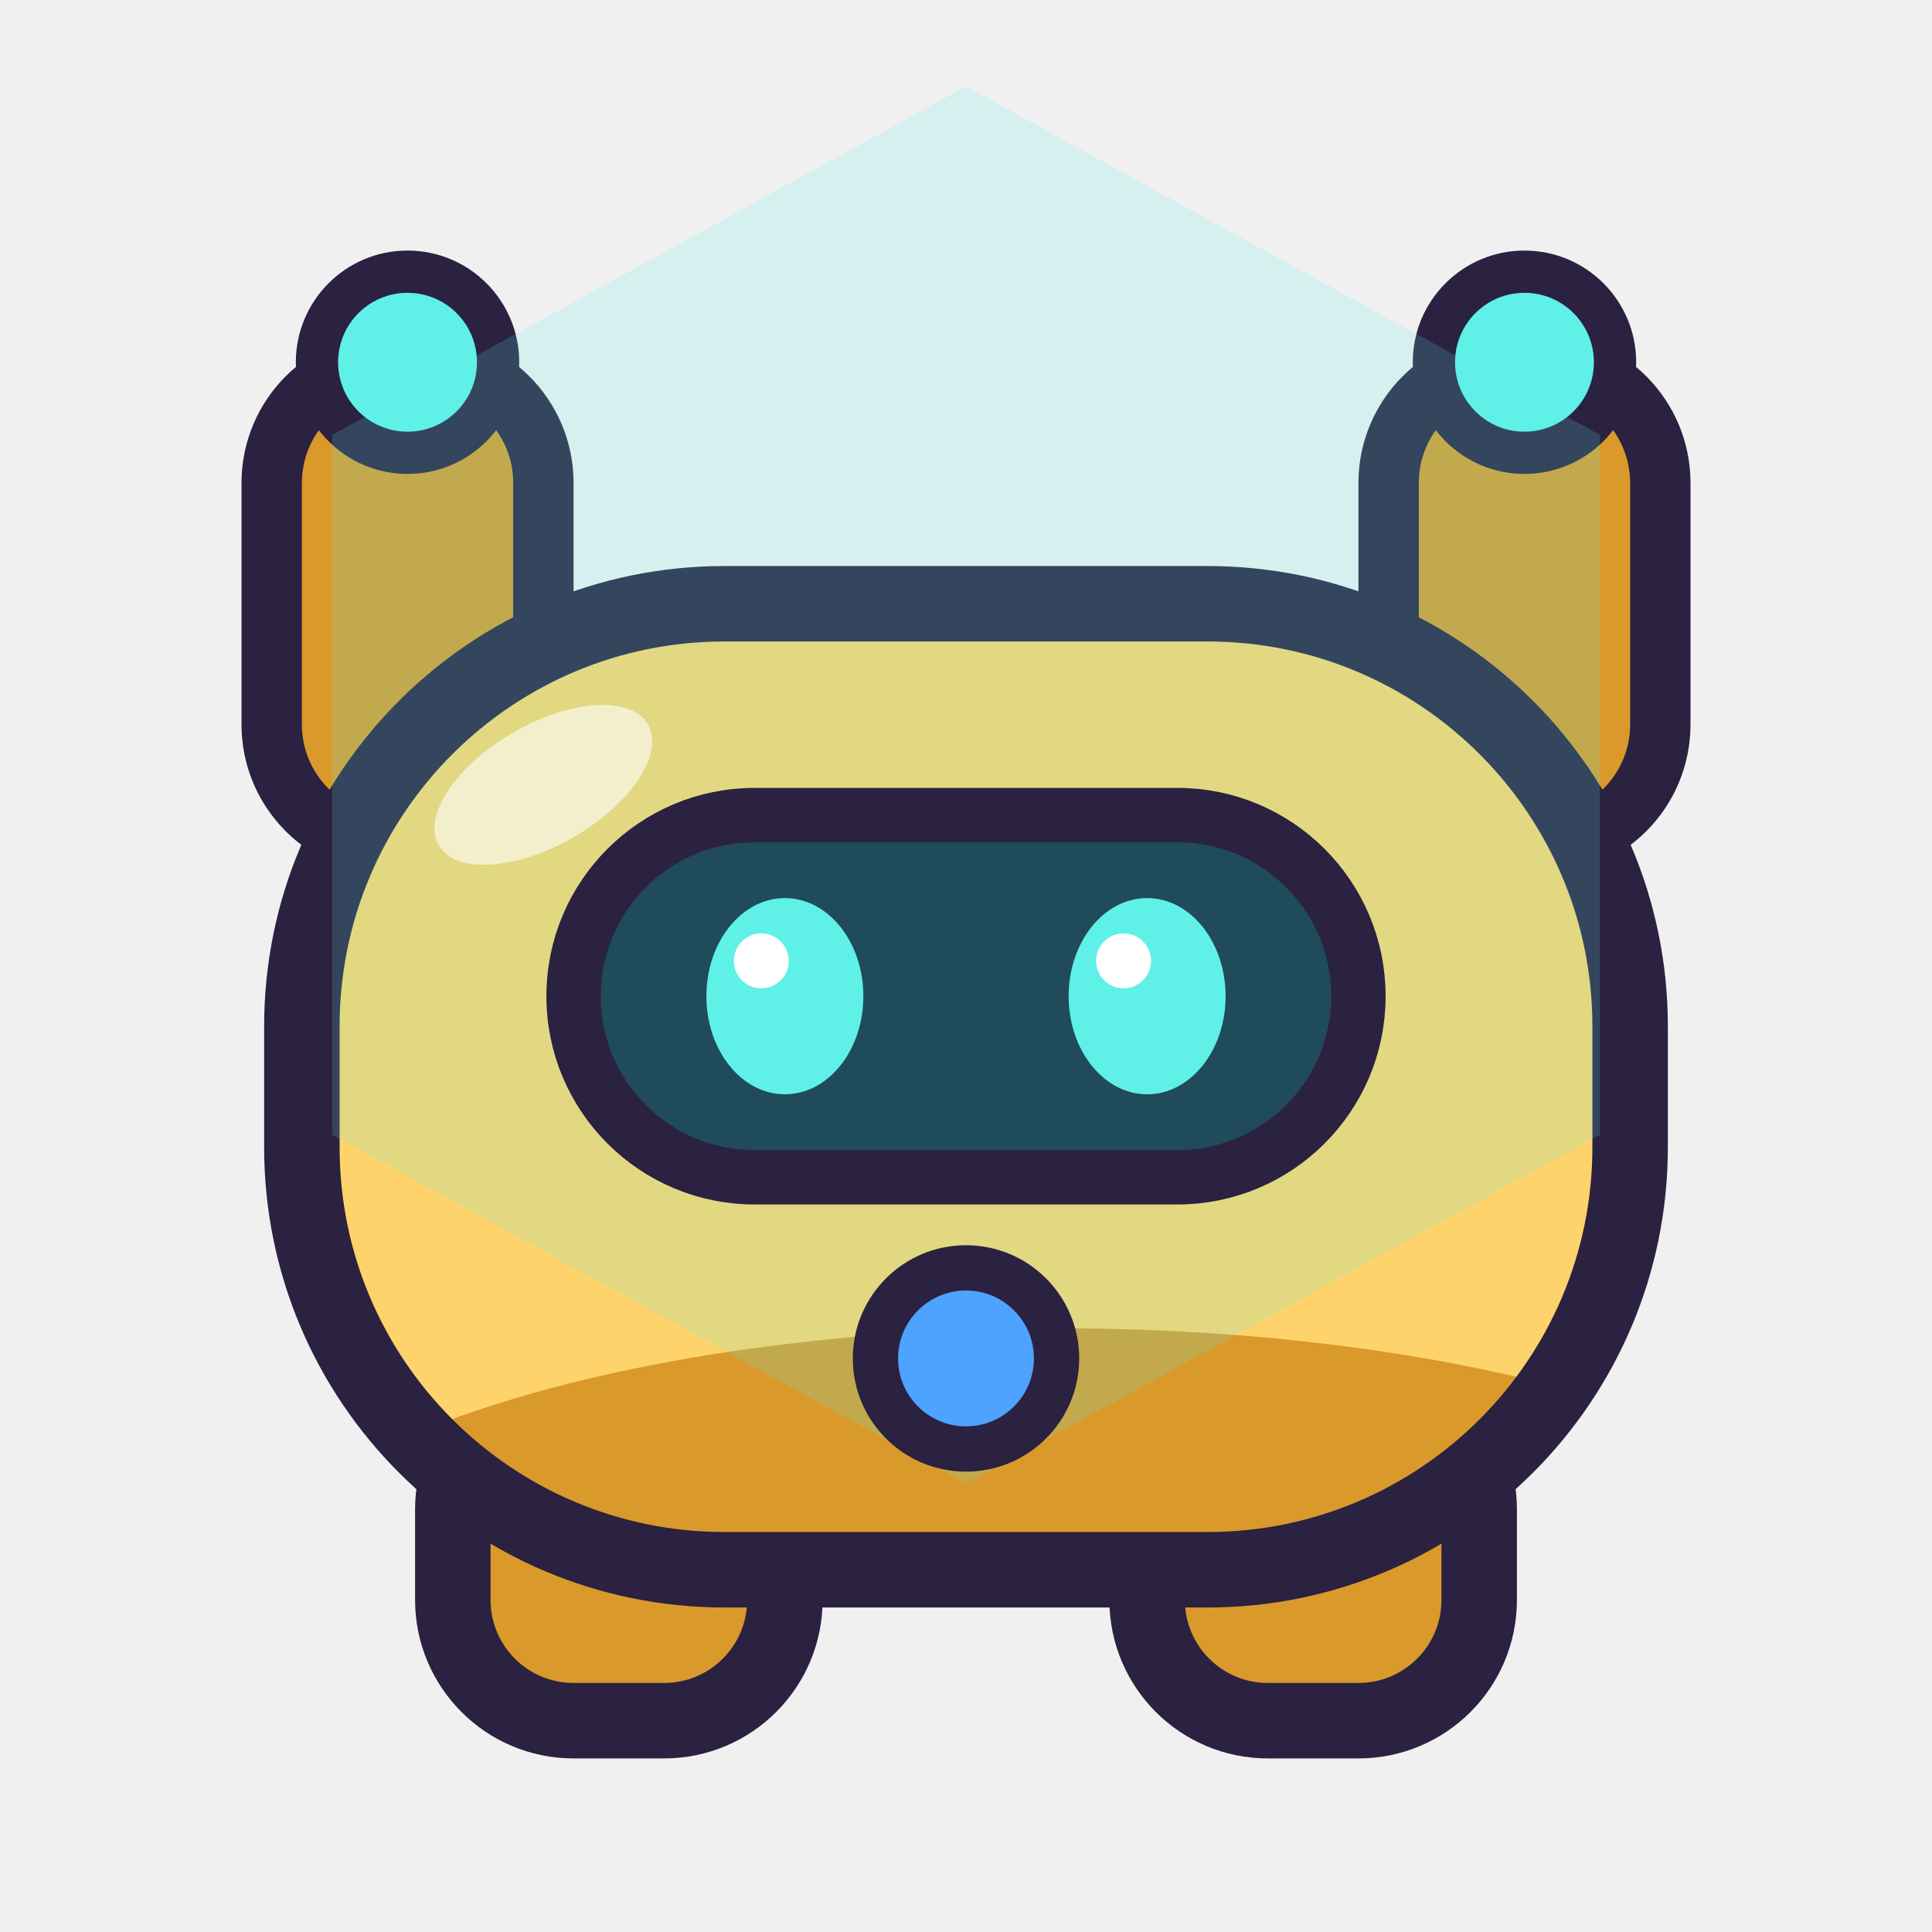
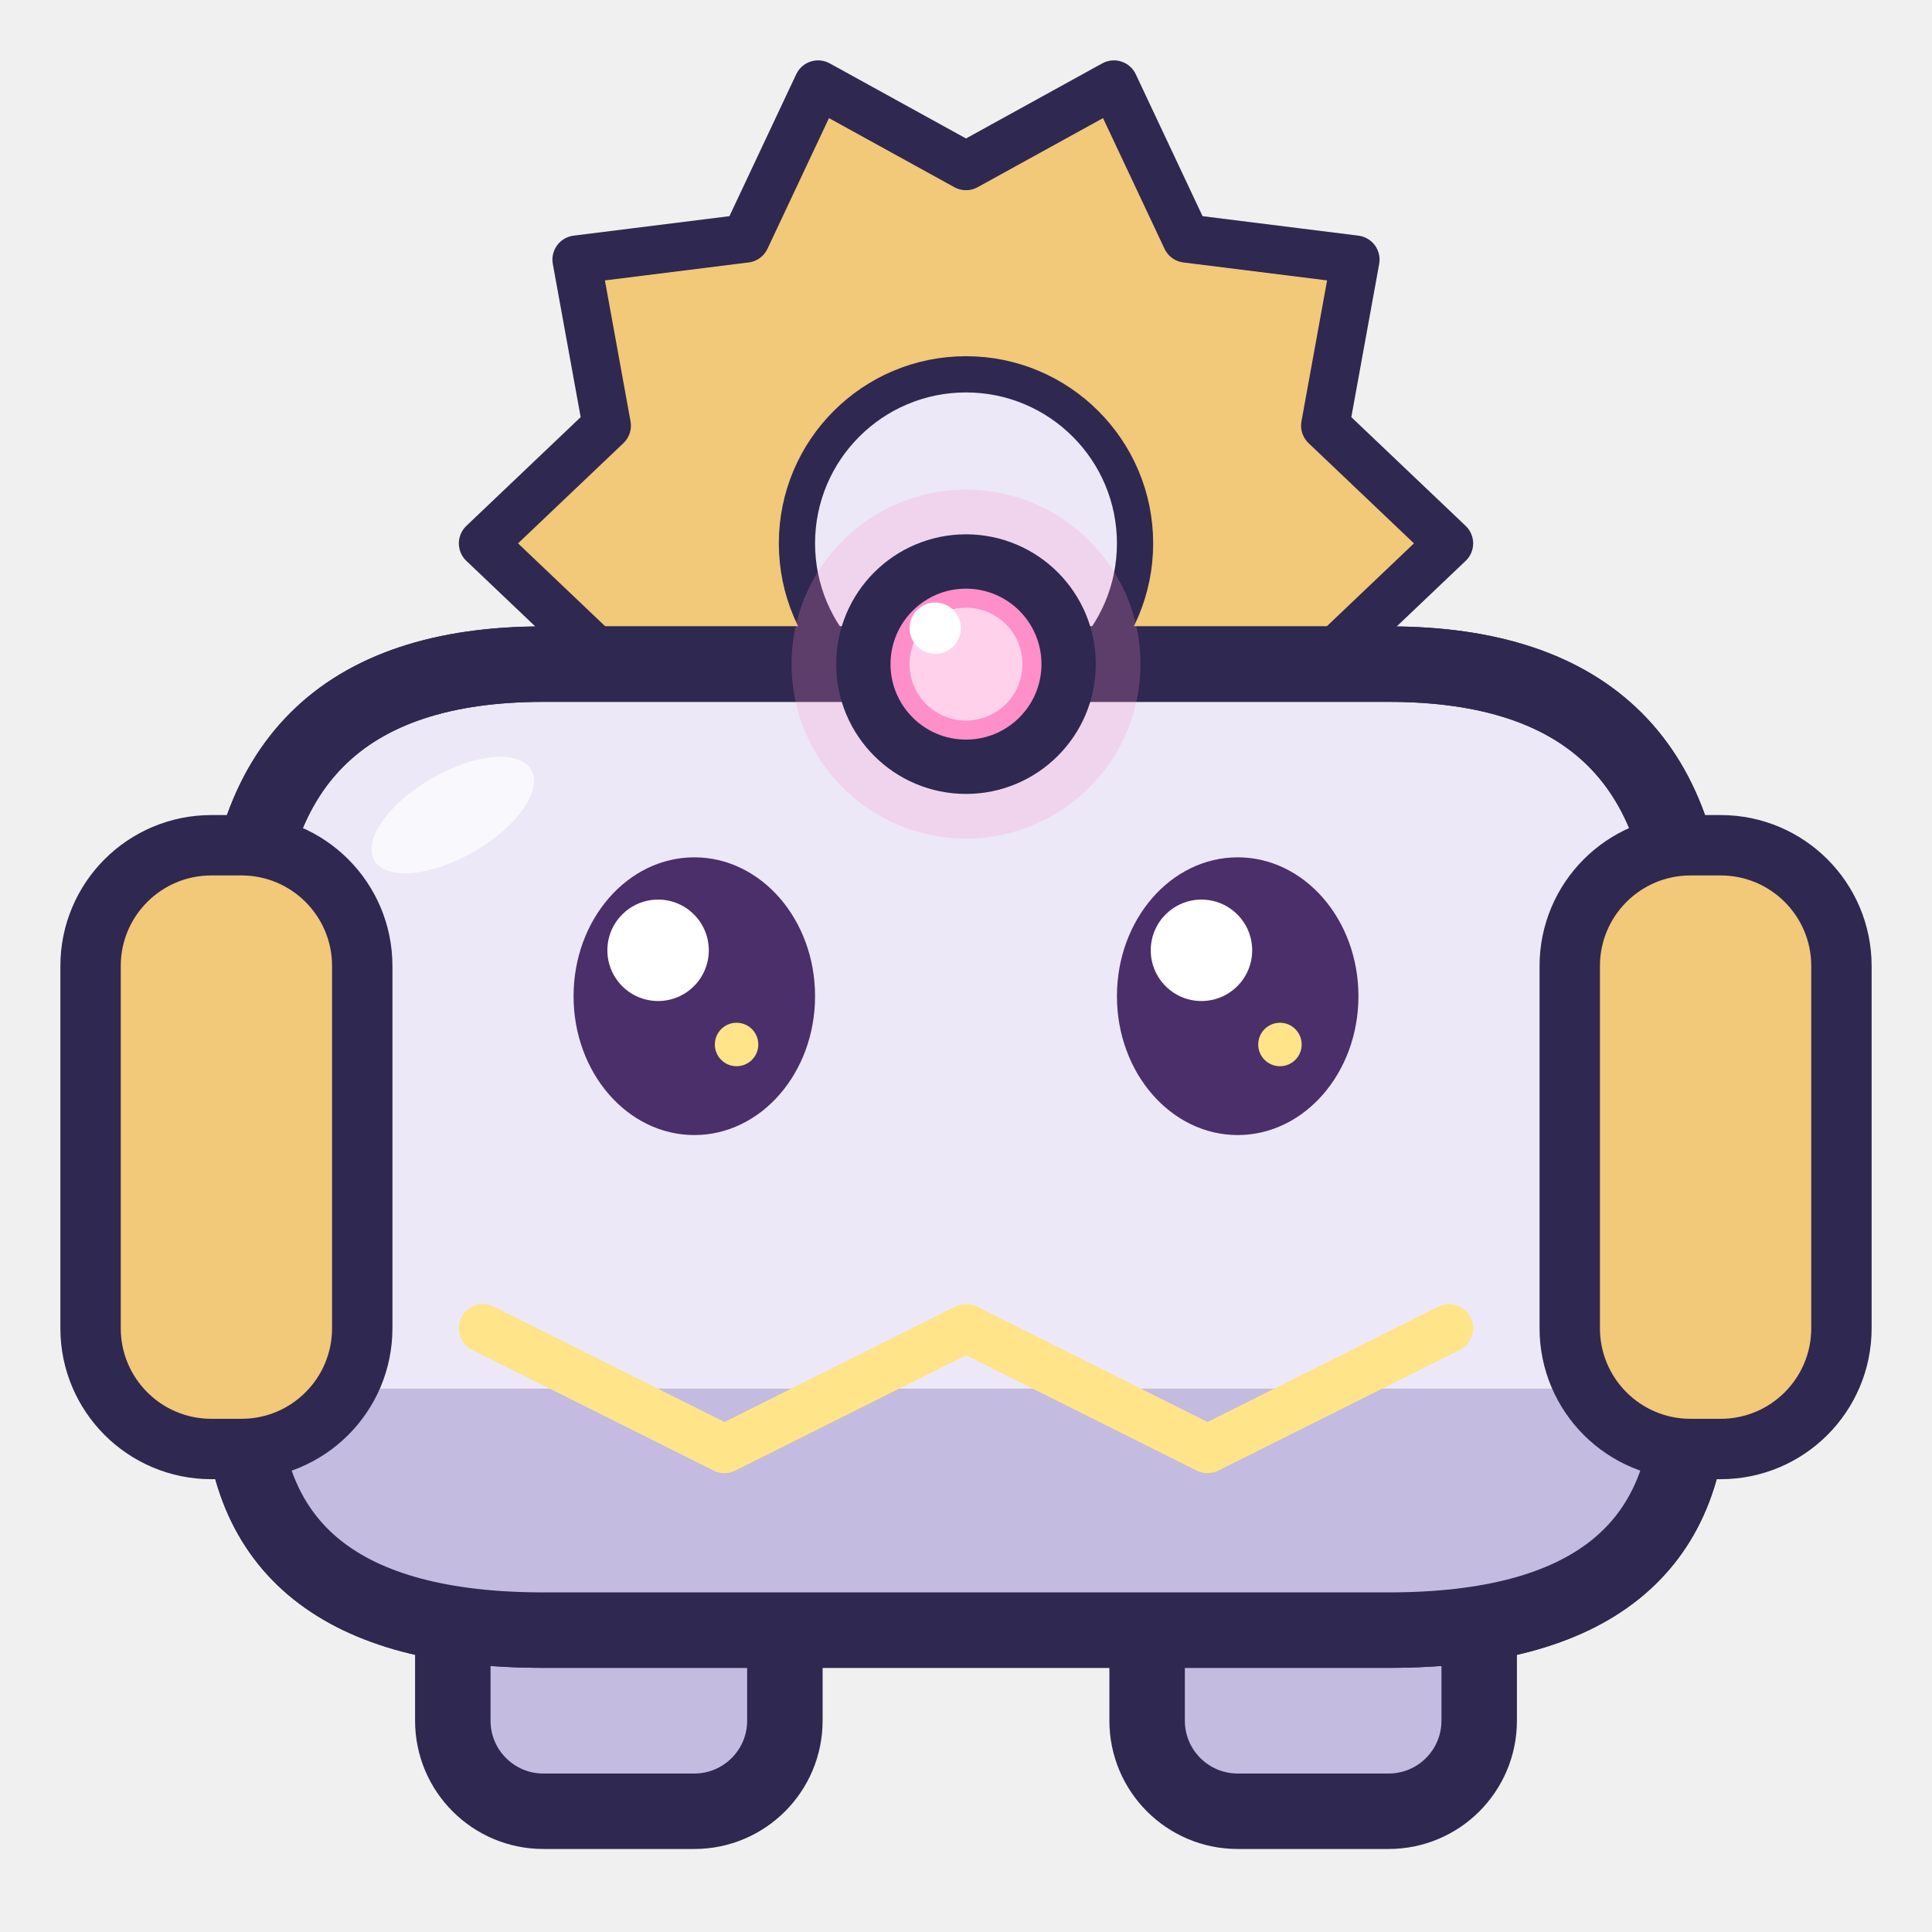
<svg xmlns="http://www.w3.org/2000/svg" viewBox="0 0 64 64">
-   <rect x="15" y="46" width="11" height="11" rx="4" fill="#d99a2b" stroke="#2b2140" stroke-width="2.5" stroke-linejoin="round" stroke-linecap="round" />
-   <rect x="38" y="46" width="11" height="11" rx="4" fill="#d99a2b" stroke="#2b2140" stroke-width="2.5" stroke-linejoin="round" stroke-linecap="round" />
-   <rect x="9" y="12" width="9" height="16" rx="4" fill="#d99a2b" stroke="#2b2140" stroke-width="2" stroke-linejoin="round" stroke-linecap="round" />
-   <rect x="46" y="12" width="9" height="16" rx="4" fill="#d99a2b" stroke="#2b2140" stroke-width="2" stroke-linejoin="round" stroke-linecap="round" />
-   <circle cx="13.5" cy="12" r="3" fill="#5ff0e8" stroke="#2b2140" stroke-width="1.4" stroke-linejoin="round" stroke-linecap="round" />
-   <circle cx="50.5" cy="12" r="3" fill="#5ff0e8" stroke="#2b2140" stroke-width="1.4" stroke-linejoin="round" stroke-linecap="round" />
-   <defs>
-     <clipPath id="b">
-       <rect x="10" y="20" width="44" height="32" rx="14" />
-     </clipPath>
-   </defs>
-   <rect x="10" y="20" width="44" height="32" rx="14" fill="#ffd36b" />
-   <ellipse cx="35" cy="54" rx="28" ry="10" fill="#d99a2b" clip-path="url(#b)" />
-   <rect x="10" y="20" width="44" height="32" rx="14" fill="none" stroke="#2b2140" stroke-width="2.5" stroke-linejoin="round" stroke-linecap="round" />
-   <path d="M32 4 L52 15 L52 37 L32 48 L12 37 L12 15 Z" fill="#5ff0e8" opacity="0.18" stroke="#5ff0e8" stroke-width="2" />
-   <rect x="19" y="27" width="26" height="12" rx="6" fill="#1f4b5a" stroke="#2b2140" stroke-width="1.8" stroke-linejoin="round" stroke-linecap="round" />
-   <ellipse cx="26" cy="33" rx="2.6" ry="3.25" fill="#5ff0e8" />
-   <circle cx="25.22" cy="31.83" r="0.91" fill="#fff" />
-   <ellipse cx="38" cy="33" rx="2.6" ry="3.25" fill="#5ff0e8" />
-   <circle cx="37.22" cy="31.83" r="0.91" fill="#fff" />
-   <circle cx="32" cy="45" r="3" fill="#4da3ff" stroke="#2b2140" stroke-width="1.5" stroke-linejoin="round" stroke-linecap="round" />
-   <ellipse cx="18" cy="26" rx="4" ry="2" fill="#fff" opacity="0.6" transform="rotate(-30 18 26)" />
+   <path d="M48.0 18.0 L43.9 21.9 L44.9 27.4 L39.3 28.1 L36.9 33.2 L32.0 30.5 L27.1 33.2 L24.7 28.1 L19.1 27.4 L20.1 21.9 L16.0 18.0 L20.1 14.1 L19.1 8.6 L24.7 7.9 L27.1 2.8 L32.0 5.5 L36.9 2.8 L39.3 7.9 L44.9 8.6 L43.9 14.1 Z" fill="#f2c879" stroke="#2f2850" stroke-width="1.6" stroke-linejoin="round" stroke-linecap="round" />
+   <circle cx="32" cy="18" r="5.6" fill="#ece8f7" stroke="#2f2850" stroke-width="1.2" stroke-linejoin="round" stroke-linecap="round" />
+   <rect x="15" y="50" width="11" height="10" rx="3" fill="#c3bce0" stroke="#2f2850" stroke-width="2.5" stroke-linejoin="round" stroke-linecap="round" />
+   <rect x="38" y="50" width="11" height="10" rx="3" fill="#c3bce0" stroke="#2f2850" stroke-width="2.5" stroke-linejoin="round" stroke-linecap="round" />
+   <path d="M8 32 Q8 22 18 22 L46 22 Q56 22 56 32 L56 46 Q56 54 46 54 L18 54 Q8 54 8 46 Z" fill="#ece8f7" stroke="#2f2850" stroke-width="2.5" stroke-linejoin="round" stroke-linecap="round" />
+   <path d="M9 46 L55 46 Q55 54 46 54 L18 54 Q9 54 9 46 Z" fill="#c3bce0" />
+   <path d="M8 32 Q8 22 18 22 L46 22 Q56 22 56 32 L56 46 Q56 54 46 54 L18 54 Q8 54 8 46 Z" fill="none" stroke="#2f2850" stroke-width="2.5" stroke-linejoin="round" stroke-linecap="round" />
+   <rect x="3" y="28" width="9" height="20" rx="4" fill="#f2c879" stroke="#2f2850" stroke-width="2" stroke-linejoin="round" stroke-linecap="round" />
+   <rect x="52" y="28" width="9" height="20" rx="4" fill="#f2c879" stroke="#2f2850" stroke-width="2" stroke-linejoin="round" stroke-linecap="round" />
+   <ellipse cx="23" cy="33" rx="4" ry="4.60" fill="#4a2f6b" />
+   <circle cx="21.80" cy="31.48" r="1.68" fill="#fff" />
+   <circle cx="24.40" cy="34.60" r="0.72" fill="#ffe48a" />
+   <ellipse cx="41" cy="33" rx="4" ry="4.60" fill="#4a2f6b" />
+   <circle cx="39.80" cy="31.48" r="1.68" fill="#fff" />
+   <circle cx="42.40" cy="34.60" r="0.72" fill="#ffe48a" />
+   <path d="M16 44 L24 48 L32 44 L40 48 L48 44" fill="none" stroke="#ffe48a" stroke-width="1.6" stroke-linecap="round" stroke-linejoin="round" />
+   <circle cx="32" cy="22" r="5.78" fill="#ff8fc8" opacity="0.22" />
+   <circle cx="32" cy="22" r="3.4" fill="#ff8fc8" stroke="#2f2850" stroke-width="1.8" stroke-linejoin="round" stroke-linecap="round" />
+   <circle cx="32" cy="22" r="1.87" fill="#ffd1ea" />
+   <circle cx="30.98" cy="20.81" r="0.85" fill="#fff" />
+   <ellipse cx="15" cy="27" rx="3" ry="1.4" fill="#fff" opacity="0.7" transform="rotate(-30 15 27)" />
</svg>
